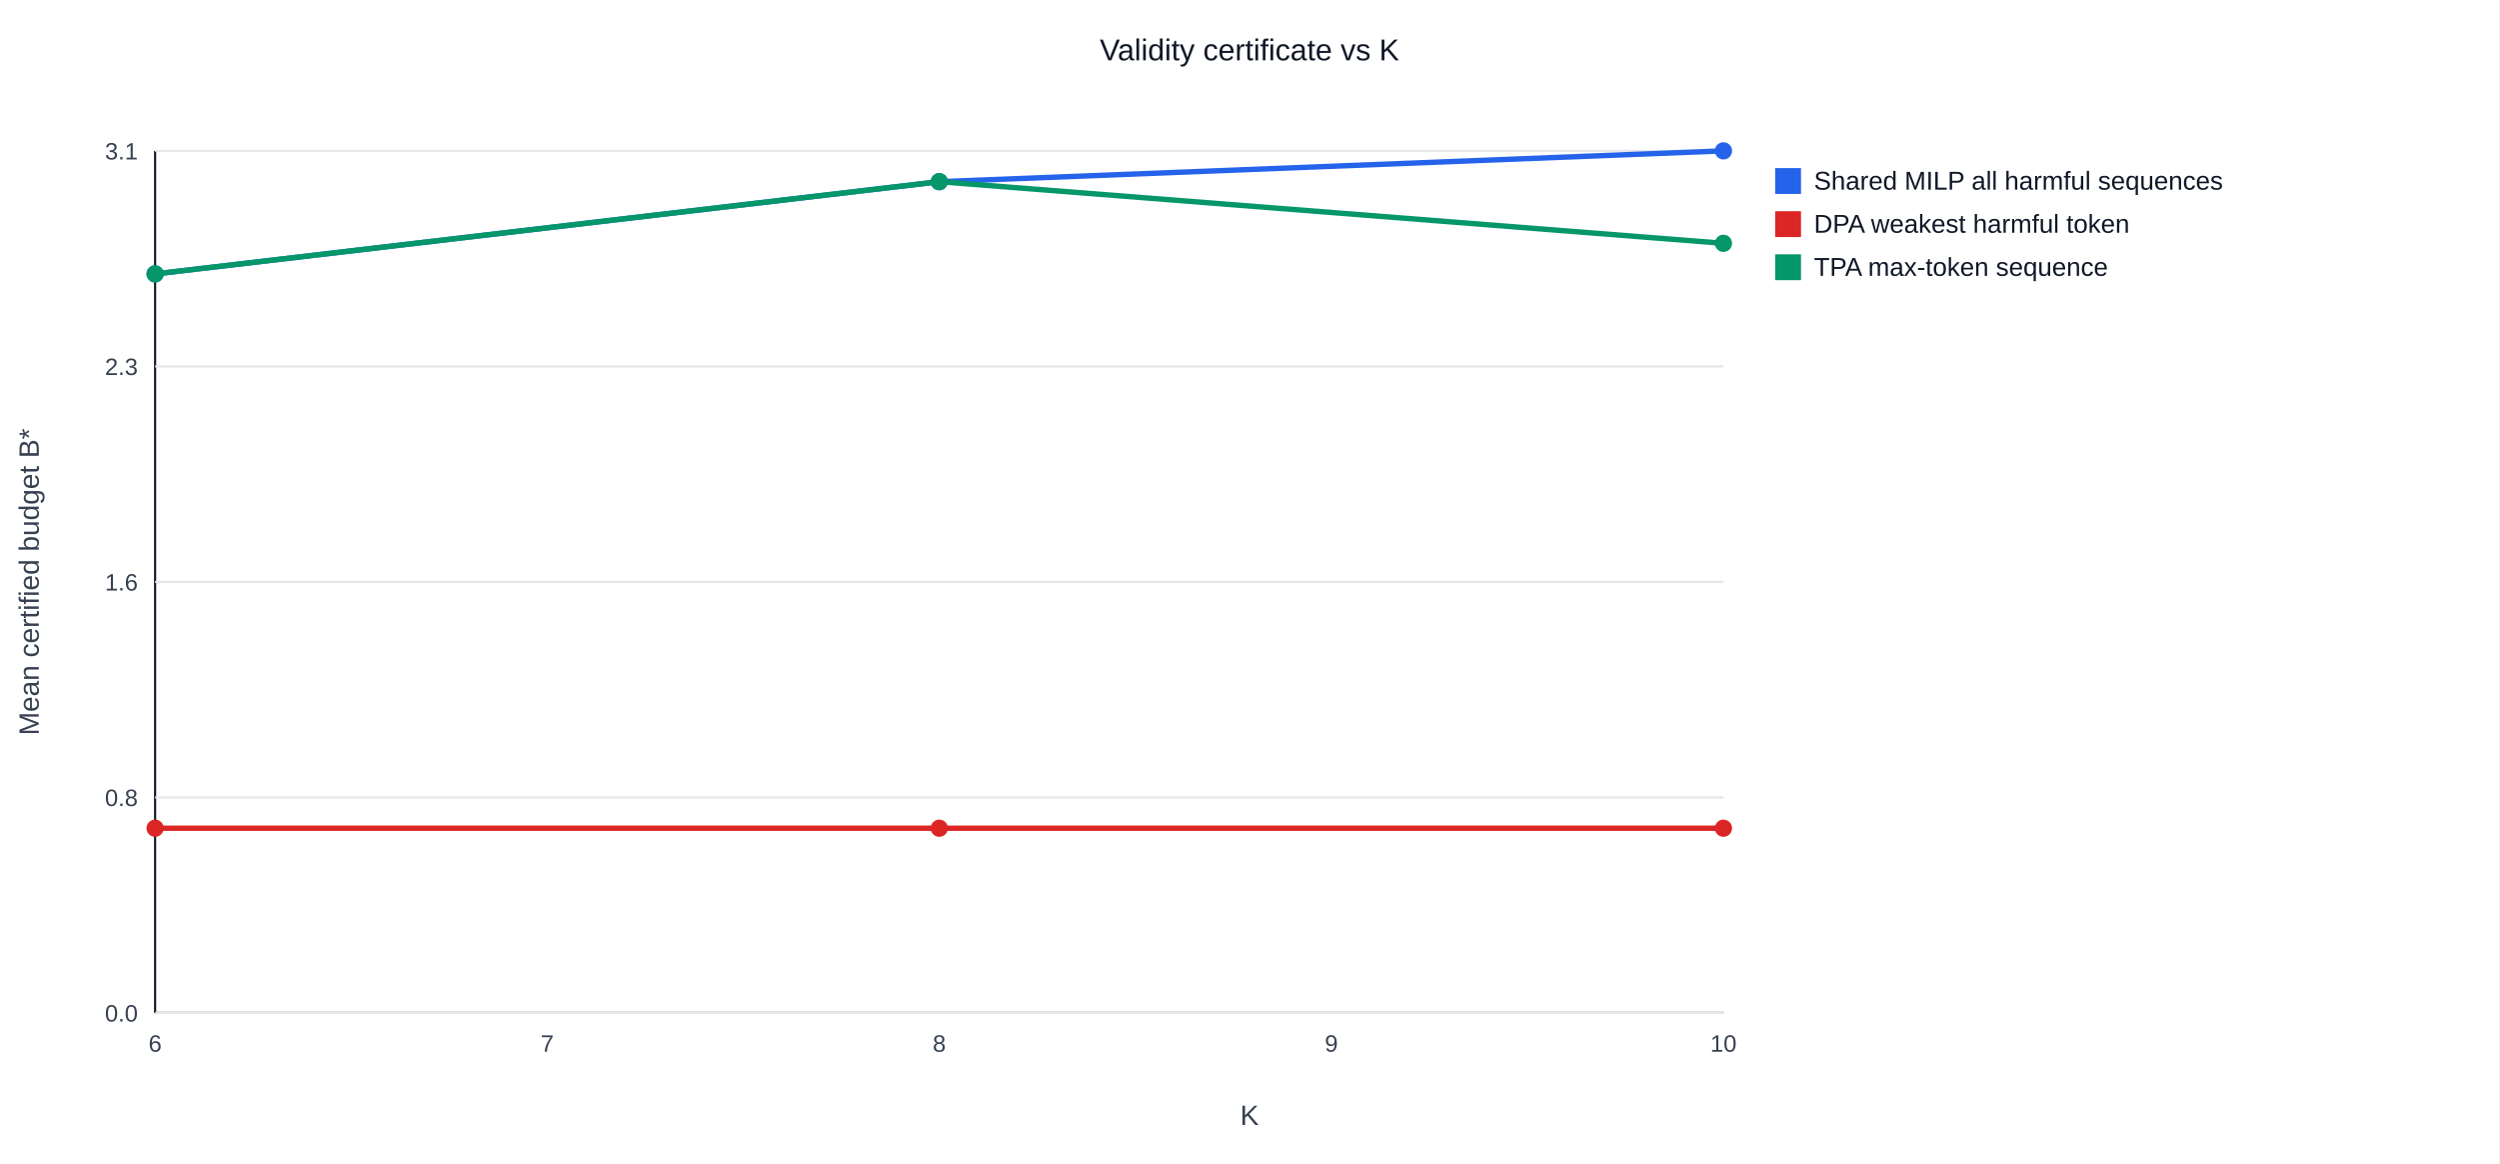
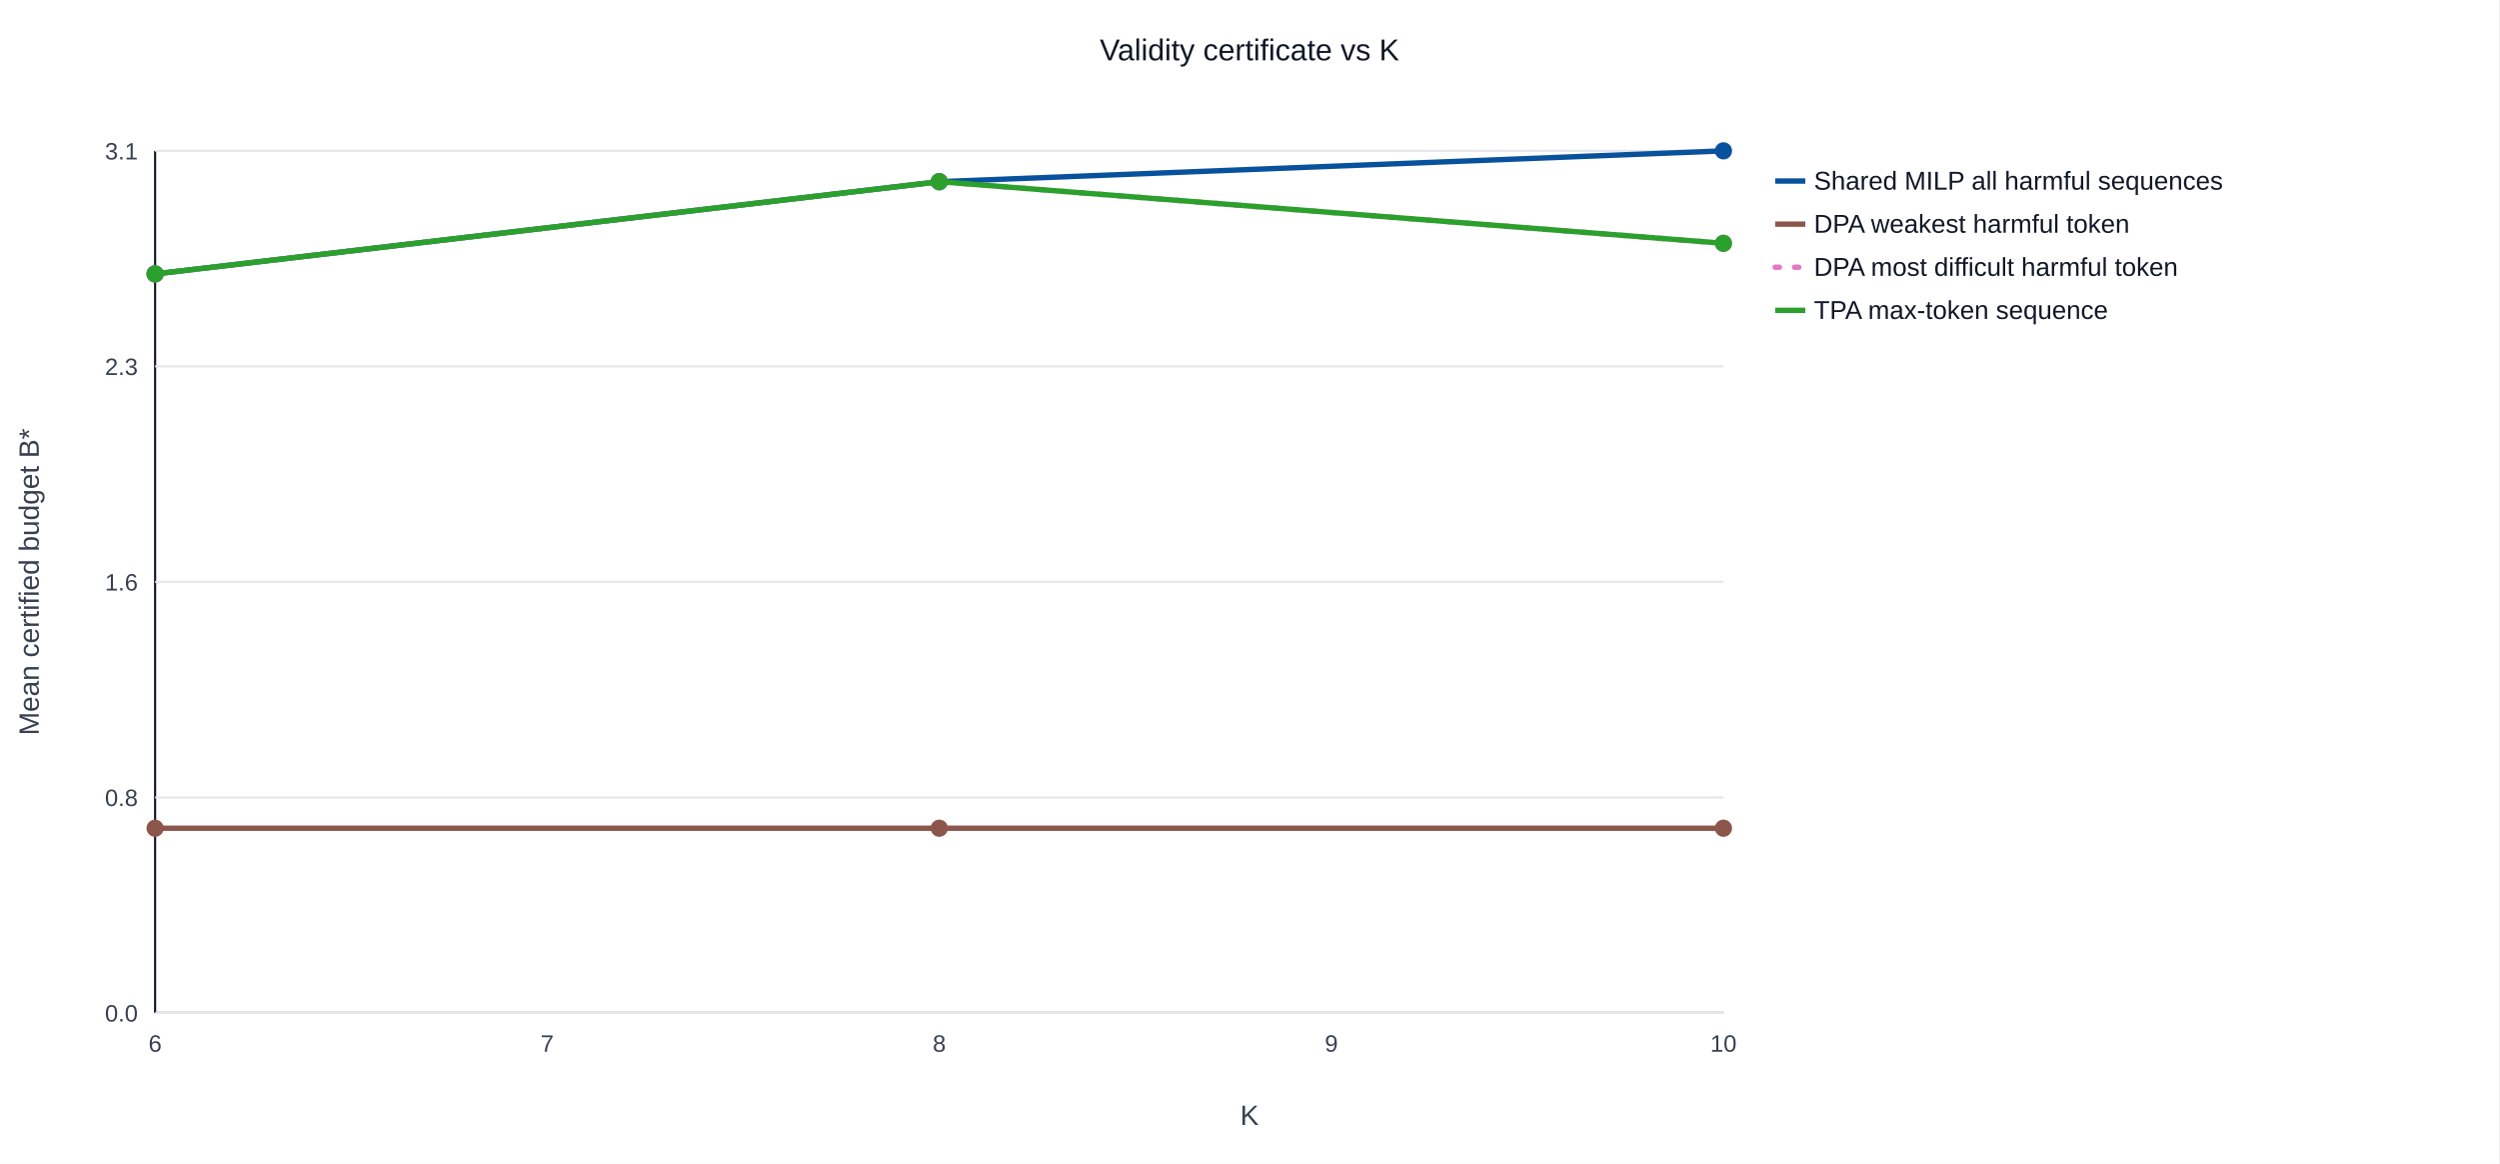
<svg xmlns="http://www.w3.org/2000/svg" width="1160" height="540" viewBox="0 0 1160 540">
  <rect width="100%" height="100%" fill="#ffffff" />
  <text x="580.0" y="28" text-anchor="middle" font-family="Arial, sans-serif" font-size="14" fill="#111827">Validity certificate vs K</text>
  <line x1="72" y1="70" x2="72" y2="470" stroke="#111827" />
  <line x1="72" y1="470" x2="800" y2="470" stroke="#111827" />
  <text x="580.0" y="522" text-anchor="middle" font-family="Arial, sans-serif" font-size="13" fill="#374151">K</text>
  <text x="18" y="270.0" transform="rotate(-90 18 270.0)" text-anchor="middle" font-family="Arial, sans-serif" font-size="13" fill="#374151">Mean certified budget B*</text>
  <line x1="72" y1="470.0" x2="800" y2="470.0" stroke="#e5e7eb" />
  <text x="64" y="474.0" text-anchor="end" font-family="Arial, sans-serif" font-size="11" fill="#374151">0.0</text>
  <line x1="72" y1="370.0" x2="800" y2="370.0" stroke="#e5e7eb" />
  <text x="64" y="374.0" text-anchor="end" font-family="Arial, sans-serif" font-size="11" fill="#374151">0.8</text>
  <line x1="72" y1="270.0" x2="800" y2="270.0" stroke="#e5e7eb" />
  <text x="64" y="274.0" text-anchor="end" font-family="Arial, sans-serif" font-size="11" fill="#374151">1.6</text>
  <line x1="72" y1="170.0" x2="800" y2="170.0" stroke="#e5e7eb" />
  <text x="64" y="174.0" text-anchor="end" font-family="Arial, sans-serif" font-size="11" fill="#374151">2.3</text>
  <line x1="72" y1="70.0" x2="800" y2="70.0" stroke="#e5e7eb" />
  <text x="64" y="74.0" text-anchor="end" font-family="Arial, sans-serif" font-size="11" fill="#374151">3.1</text>
  <text x="72.0" y="488" text-anchor="middle" font-family="Arial, sans-serif" font-size="11" fill="#374151">6</text>
  <text x="254.0" y="488" text-anchor="middle" font-family="Arial, sans-serif" font-size="11" fill="#374151">7</text>
  <text x="436.0" y="488" text-anchor="middle" font-family="Arial, sans-serif" font-size="11" fill="#374151">8</text>
  <text x="618.0" y="488" text-anchor="middle" font-family="Arial, sans-serif" font-size="11" fill="#374151">9</text>
  <text x="800.0" y="488" text-anchor="middle" font-family="Arial, sans-serif" font-size="11" fill="#374151">10</text>
-   <polyline points="72.0,127.1 436.0,84.3 800.0,70.0" fill="none" stroke="#2563eb" stroke-width="2.5" />
-   <circle cx="72.0" cy="127.1" r="4" fill="#2563eb" />
-   <circle cx="436.0" cy="84.3" r="4" fill="#2563eb" />
-   <circle cx="800.0" cy="70.0" r="4" fill="#2563eb" />
-   <rect x="824" y="78" width="12" height="12" fill="#2563eb" />
+   <polyline points="72.0,127.1 436.0,84.3 800.0,70.0" fill="none" stroke="#08519c" stroke-width="2.5" />
+   <circle cx="72.0" cy="127.1" r="4" fill="#08519c" />
+   <circle cx="436.0" cy="84.3" r="4" fill="#08519c" />
+   <circle cx="800.0" cy="70.0" r="4" fill="#08519c" />
+   <line x1="824" y1="84" x2="838" y2="84" stroke="#08519c" stroke-width="2.5" />
  <text x="842" y="88" font-family="Arial, sans-serif" font-size="12" fill="#111827">Shared MILP all harmful sequences</text>
-   <polyline points="72.0,384.3 436.0,384.3 800.0,384.3" fill="none" stroke="#dc2626" stroke-width="2.5" />
-   <circle cx="72.0" cy="384.3" r="4" fill="#dc2626" />
-   <circle cx="436.0" cy="384.3" r="4" fill="#dc2626" />
-   <circle cx="800.0" cy="384.3" r="4" fill="#dc2626" />
-   <rect x="824" y="98" width="12" height="12" fill="#dc2626" />
+   <polyline points="72.0,384.3 436.0,384.3 800.0,384.3" fill="none" stroke="#8c564b" stroke-width="2.5" />
+   <circle cx="72.0" cy="384.3" r="4" fill="#8c564b" />
+   <circle cx="436.0" cy="384.3" r="4" fill="#8c564b" />
+   <circle cx="800.0" cy="384.3" r="4" fill="#8c564b" />
+   <line x1="824" y1="104" x2="838" y2="104" stroke="#8c564b" stroke-width="2.5" />
  <text x="842" y="108" font-family="Arial, sans-serif" font-size="12" fill="#111827">DPA weakest harmful token</text>
-   <polyline points="72.0,127.1 436.0,84.3 800.0,112.9" fill="none" stroke="#059669" stroke-width="2.5" />
-   <circle cx="72.0" cy="127.1" r="4" fill="#059669" />
-   <circle cx="436.0" cy="84.3" r="4" fill="#059669" />
-   <circle cx="800.0" cy="112.9" r="4" fill="#059669" />
-   <rect x="824" y="118" width="12" height="12" fill="#059669" />
-   <text x="842" y="128" font-family="Arial, sans-serif" font-size="12" fill="#111827">TPA max-token sequence</text>
+   <polyline points="72.0,127.1 436.0,84.3 800.0,112.9" fill="none" stroke="#e377c2" stroke-width="2.5" stroke-dasharray="2 7" stroke-linecap="round" />
+   <circle cx="72.0" cy="127.1" r="4" fill="#e377c2" />
+   <circle cx="436.0" cy="84.3" r="4" fill="#e377c2" />
+   <circle cx="800.0" cy="112.9" r="4" fill="#e377c2" />
+   <line x1="824" y1="124" x2="838" y2="124" stroke="#e377c2" stroke-width="2.5" stroke-dasharray="2 7" stroke-linecap="round" />
+   <text x="842" y="128" font-family="Arial, sans-serif" font-size="12" fill="#111827">DPA most difficult harmful token</text>
+   <polyline points="72.0,127.1 436.0,84.3 800.0,112.9" fill="none" stroke="#2ca02c" stroke-width="2.5" />
+   <circle cx="72.0" cy="127.1" r="4" fill="#2ca02c" />
+   <circle cx="436.0" cy="84.3" r="4" fill="#2ca02c" />
+   <circle cx="800.0" cy="112.9" r="4" fill="#2ca02c" />
+   <line x1="824" y1="144" x2="838" y2="144" stroke="#2ca02c" stroke-width="2.5" />
+   <text x="842" y="148" font-family="Arial, sans-serif" font-size="12" fill="#111827">TPA max-token sequence</text>
</svg>
